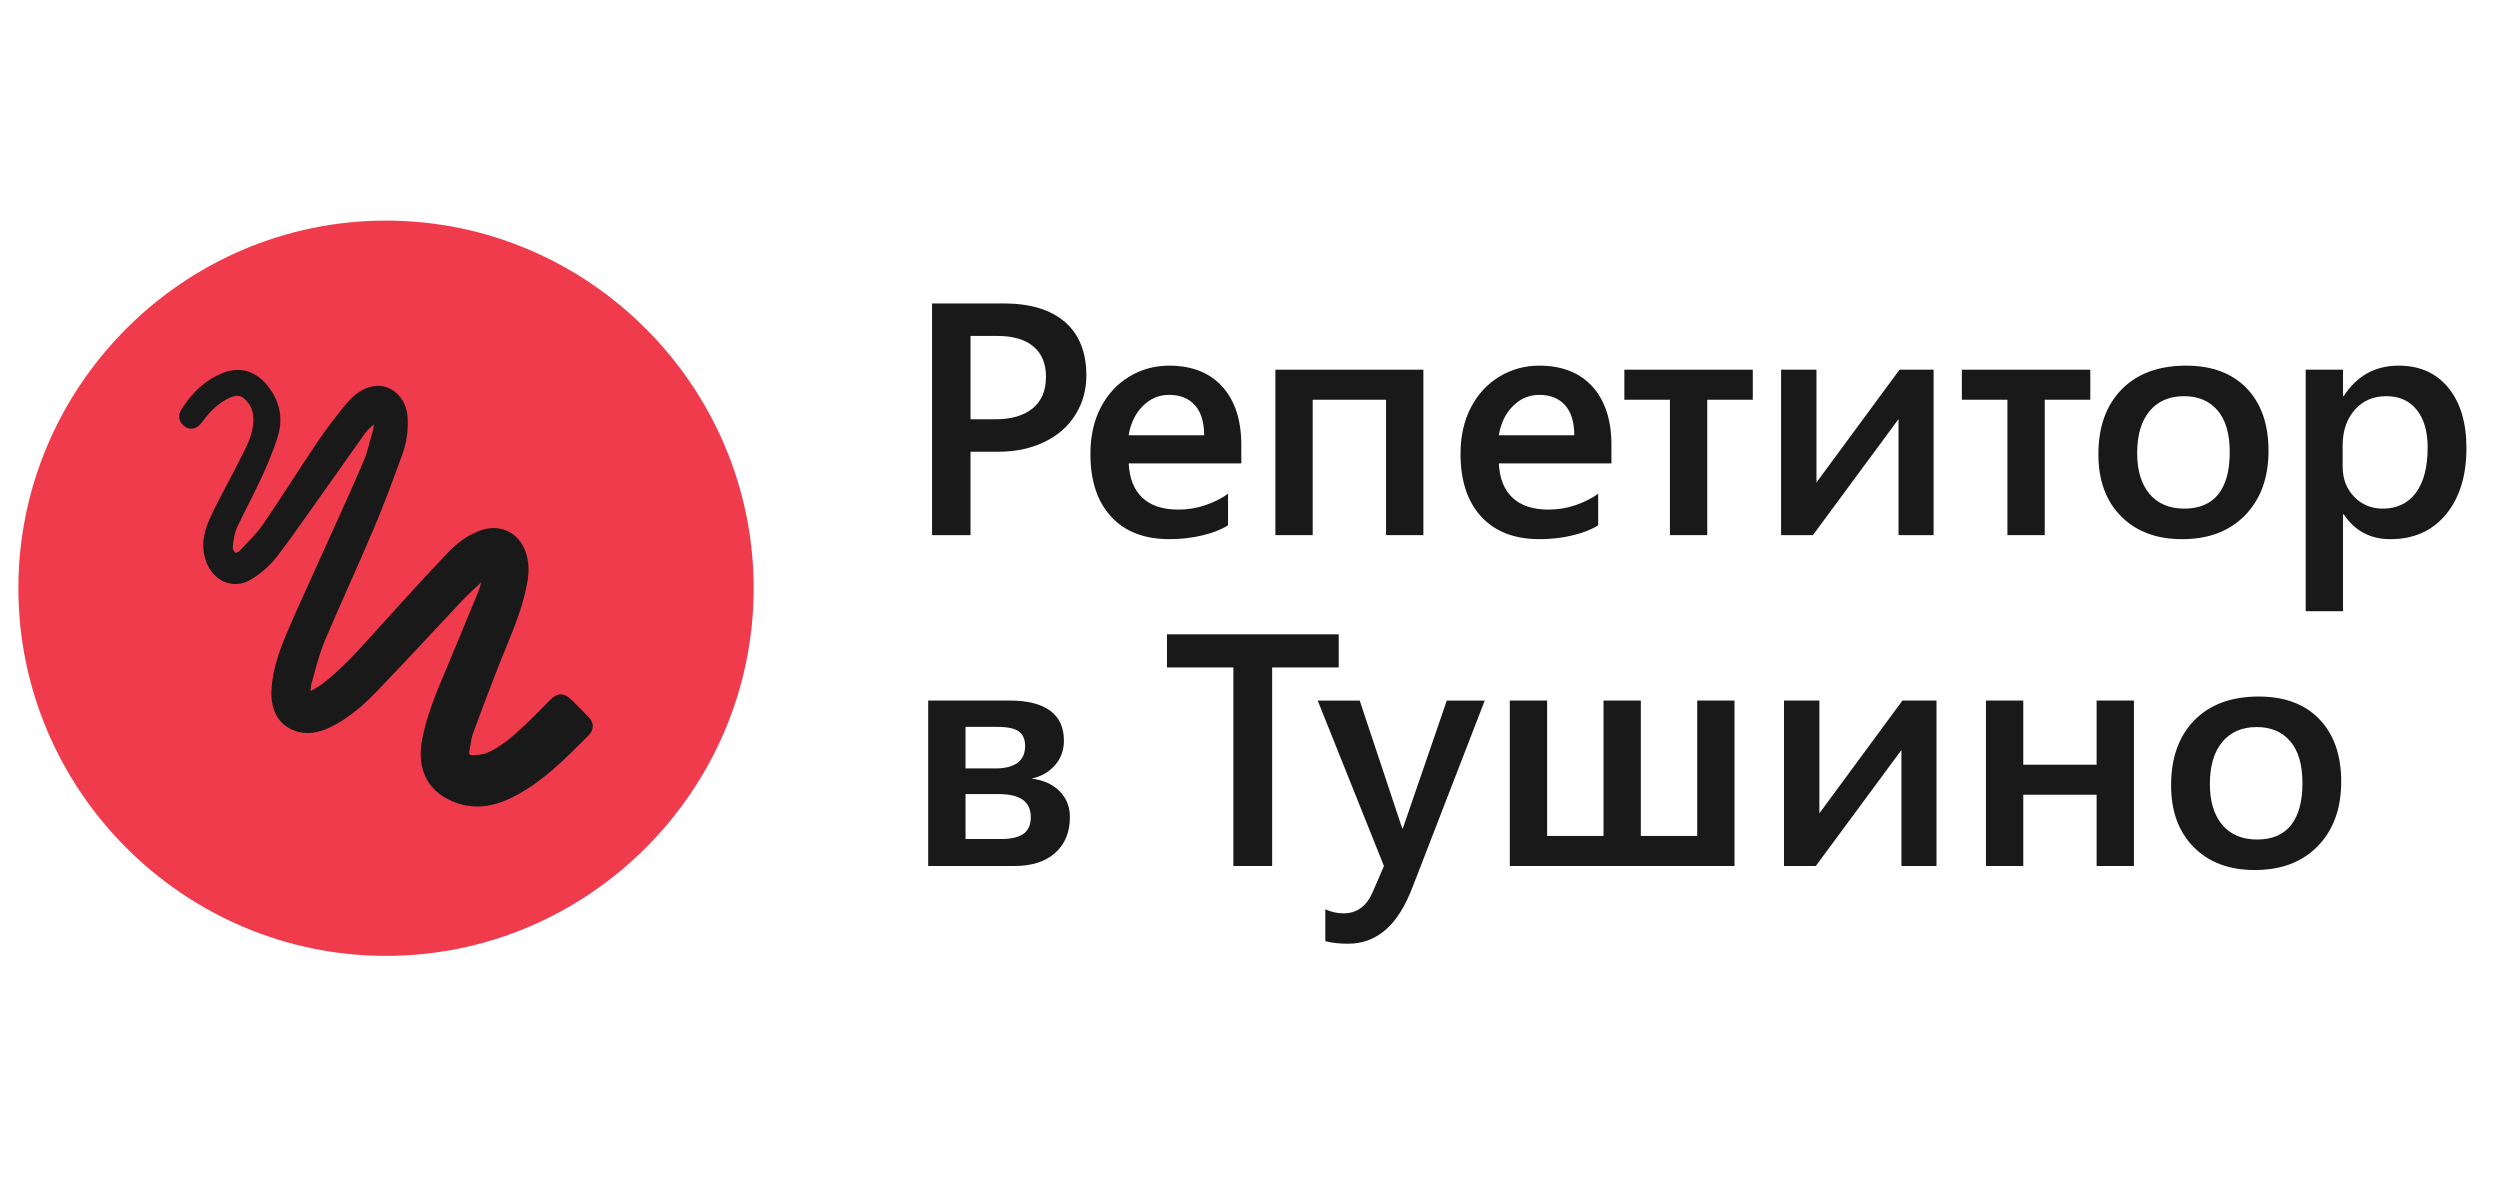
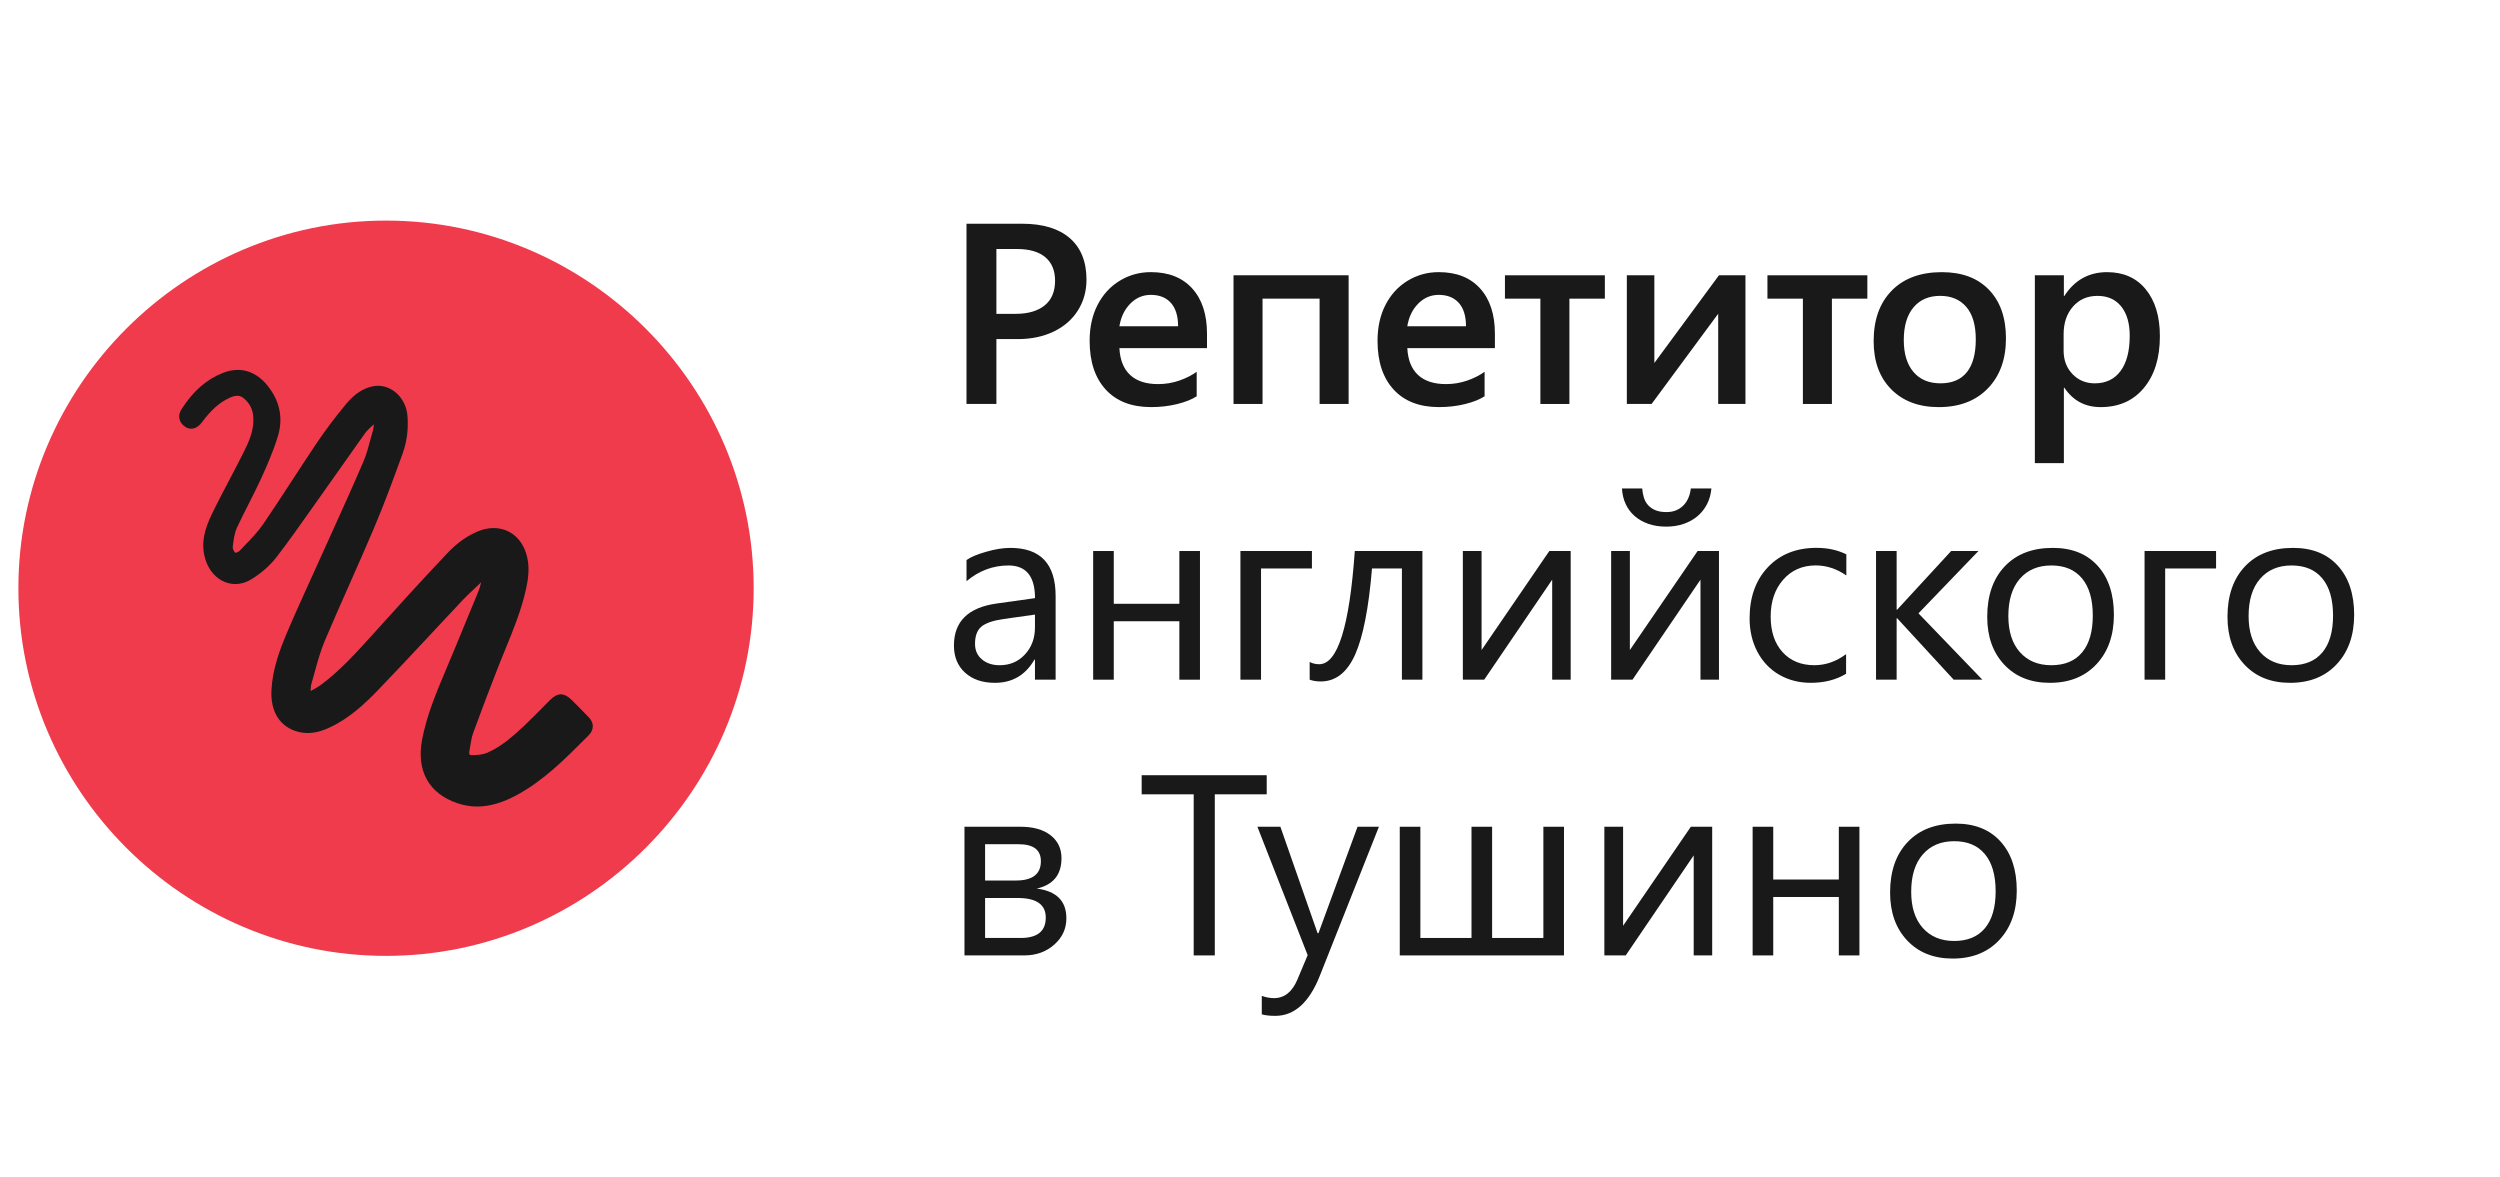
- <svg xmlns="http://www.w3.org/2000/svg" version="1.1" x="0px" y="0px" viewBox="0 0 136 64" enable-background="new 0 0 136 64" xml:space="preserve">
+ <svg xmlns="http://www.w3.org/2000/svg" version="1.1" x="0px" y="0px" viewBox="0 0 136 64" enable-background="new 0 0 136 64">
  <rect fill="none" width="136" height="64" />
  <path fill="#F03B4C" d="M21,12C10,12,1,21,1,32s9,20,20,20s20-9,20-20S32,12,21,12z" />
  <path fill="#191919" d="M25.958,43.875c-0.365,0-0.721-0.06-1.075-0.179c-1.555-0.531-2.237-1.758-1.922-3.455c0.251-1.326,0.778-2.574,1.287-3.782l0.018-0.042c0.353-0.833,0.703-1.684,1.041-2.506c0.242-0.589,0.484-1.178,0.729-1.765c0.044-0.107,0.074-0.221,0.105-0.343c0.011-0.042,0.021-0.083,0.033-0.125h0c-0.112,0.108-0.225,0.214-0.339,0.321c-0.222,0.208-0.452,0.424-0.667,0.649c-0.577,0.612-1.152,1.227-1.726,1.843c-0.944,1.012-1.92,2.059-2.898,3.072c-0.689,0.713-1.534,1.508-2.589,2.001c-0.629,0.306-1.198,0.386-1.738,0.246c-0.985-0.259-1.513-1.088-1.449-2.275c0.054-1.105,0.429-2.131,0.827-3.076c0.411-0.97,0.853-1.943,1.281-2.884c0.202-0.445,0.405-0.89,0.604-1.336c0.202-0.448,0.405-0.896,0.608-1.344c0.559-1.234,1.138-2.51,1.677-3.774c0.168-0.386,0.279-0.807,0.387-1.214c0.049-0.183,0.097-0.366,0.15-0.546c0.022-0.073,0.024-0.157,0.027-0.246c0-0.011,0.001-0.023,0.001-0.034c-0.038,0.037-0.076,0.074-0.115,0.111c-0.131,0.125-0.267,0.254-0.371,0.396c-0.775,1.089-1.543,2.179-2.311,3.269c-0.219,0.308-0.437,0.616-0.654,0.924c-0.595,0.844-1.209,1.716-1.852,2.546c-0.352,0.45-0.819,0.858-1.348,1.182c-0.455,0.284-0.962,0.341-1.428,0.16c-0.507-0.197-0.902-0.654-1.083-1.253c-0.276-0.916,0.015-1.729,0.336-2.403c0.307-0.639,0.643-1.277,0.968-1.895c0.267-0.508,0.544-1.032,0.803-1.556c0.28-0.565,0.55-1.174,0.506-1.869c-0.025-0.428-0.208-0.78-0.544-1.047c-0.204-0.157-0.438-0.154-0.779,0.01c-0.529,0.248-0.984,0.656-1.479,1.324c-0.242,0.327-0.573,0.429-0.864,0.264c-0.186-0.111-0.31-0.27-0.352-0.448c-0.04-0.17-0.004-0.351,0.104-0.521c0.629-0.992,1.37-1.643,2.264-1.99c1.044-0.409,1.994-0.038,2.672,1.043c0.47,0.754,0.573,1.571,0.306,2.43c-0.244,0.795-0.575,1.549-0.894,2.253c-0.216,0.47-0.453,0.938-0.683,1.392c-0.217,0.427-0.441,0.87-0.644,1.307c-0.141,0.315-0.185,0.682-0.227,1.036c-0.013,0.1,0.053,0.244,0.141,0.327c0.049-0.002,0.187-0.056,0.239-0.115c0.097-0.104,0.194-0.205,0.292-0.306c0.349-0.362,0.709-0.736,0.993-1.152c0.544-0.796,1.078-1.617,1.595-2.411c0.429-0.658,0.872-1.339,1.318-2.003c0.493-0.726,1.034-1.444,1.61-2.134c0.458-0.537,0.916-0.835,1.442-0.939c0.42-0.081,0.846,0.028,1.198,0.306c0.395,0.312,0.642,0.795,0.679,1.325c0.054,0.705-0.033,1.381-0.258,2.01c-0.487,1.341-0.991,2.727-1.563,4.07c-0.437,1.034-0.899,2.076-1.346,3.084c-0.445,1.004-0.906,2.043-1.341,3.072c-0.23,0.55-0.392,1.141-0.549,1.712c-0.056,0.205-0.112,0.409-0.171,0.611c-0.028,0.09-0.032,0.199-0.038,0.337c-0.001,0.017-0.001,0.034-0.002,0.052c0.053-0.031,0.103-0.059,0.153-0.087c0.174-0.098,0.324-0.183,0.458-0.286c1.024-0.775,1.906-1.753,2.685-2.617c1.232-1.367,2.667-2.953,4.119-4.487c0.534-0.568,1.091-0.967,1.703-1.217c0.597-0.243,1.199-0.229,1.694,0.041c0.492,0.268,0.837,0.767,0.973,1.404c0.134,0.608,0.04,1.2-0.069,1.699c-0.248,1.14-0.695,2.228-1.127,3.28c-0.121,0.296-0.243,0.591-0.36,0.889c-0.461,1.176-0.918,2.38-1.395,3.679c-0.073,0.207-0.11,0.438-0.146,0.661c-0.019,0.116-0.037,0.231-0.06,0.345c-0.012,0.063-0.004,0.115,0.023,0.148c0.028,0.034,0.071,0.038,0.101,0.037c0.284-0.009,0.566-0.018,0.804-0.111c0.814-0.334,1.465-0.937,2.094-1.521c0.332-0.315,0.657-0.645,0.972-0.964c0.132-0.134,0.263-0.267,0.396-0.4c0.412-0.413,0.764-0.416,1.178-0.01c0.275,0.273,0.587,0.583,0.884,0.896c0.17,0.154,0.264,0.337,0.268,0.526c0.004,0.179-0.074,0.354-0.226,0.505l-0.172,0.172c-1.118,1.121-2.273,2.279-3.703,3.059C27.359,43.664,26.643,43.875,25.958,43.875z" />
-   <path fill="#191919" d="M59.098,20.418c0,0.797-0.199,1.513-0.598,2.149s-0.964,1.129-1.696,1.481s-1.57,0.527-2.514,0.527h-1.494v4.535h-2.092V16.507h3.894c1.447,0,2.559,0.337,3.336,1.011C58.709,18.192,59.098,19.159,59.098,20.418z M56.901,20.489c0-0.709-0.228-1.255-0.682-1.639s-1.114-0.576-1.981-0.576h-1.441v4.535h1.345c0.867,0,1.544-0.196,2.03-0.589S56.901,21.25,56.901,20.489z" />
-   <path fill="#191919" d="M61.401,25.208c0.041,0.82,0.29,1.444,0.747,1.872s1.11,0.642,1.96,0.642c0.51,0,0.999-0.081,1.468-0.242s0.879-0.368,1.23-0.62v1.714c-0.34,0.223-0.797,0.404-1.371,0.545s-1.181,0.211-1.819,0.211c-1.365,0-2.423-0.409-3.173-1.226s-1.125-1.953-1.125-3.406c0-0.961,0.186-1.802,0.558-2.522s0.889-1.282,1.547-1.683c0.66-0.401,1.385-0.602,2.176-0.602c1.242,0,2.207,0.381,2.896,1.143c0.688,0.762,1.032,1.816,1.032,3.164v1.011H61.401z M65.505,23.679c0-0.715-0.167-1.26-0.501-1.635s-0.803-0.563-1.406-0.563c-0.551,0-1.028,0.204-1.433,0.611s-0.659,0.936-0.765,1.586H65.505z" />
-   <path fill="#191919" d="M75.401,29.111v-7.365h-3.99v7.365h-2.03v-9h8.051v9H75.401z" />
-   <path fill="#191919" d="M81.536,25.208c0.041,0.82,0.29,1.444,0.747,1.872s1.11,0.642,1.96,0.642c0.51,0,0.999-0.081,1.468-0.242s0.879-0.368,1.23-0.62v1.714c-0.34,0.223-0.797,0.404-1.371,0.545s-1.181,0.211-1.819,0.211c-1.365,0-2.423-0.409-3.173-1.226s-1.125-1.953-1.125-3.406c0-0.961,0.186-1.802,0.558-2.522s0.889-1.282,1.547-1.683c0.66-0.401,1.385-0.602,2.176-0.602c1.242,0,2.207,0.381,2.896,1.143c0.688,0.762,1.032,1.816,1.032,3.164v1.011H81.536z M85.641,23.679c0-0.715-0.167-1.26-0.501-1.635s-0.803-0.563-1.406-0.563c-0.551,0-1.028,0.204-1.433,0.611s-0.659,0.936-0.765,1.586H85.641z" />
-   <path fill="#191919" d="M92.874,21.746v7.365h-2.03v-7.365h-2.479v-1.635h6.987v1.635H92.874z" />
-   <path fill="#191919" d="M103.28,29.111V22.8l-4.658,6.311h-1.731v-9h1.925v6.135l4.518-6.135h1.854v9H103.28z" />
-   <path fill="#191919" d="M111.234,21.746v7.365h-2.03v-7.365h-2.479v-1.635h6.987v1.635H111.234z" />
-   <path fill="#191919" d="M123.407,24.523c0,1.459-0.422,2.625-1.266,3.498s-1.989,1.31-3.437,1.31c-1.389,0-2.495-0.415-3.317-1.244c-0.824-0.829-1.235-1.953-1.235-3.371c0-1.494,0.422-2.672,1.266-3.533s2.013-1.292,3.507-1.292c1.406,0,2.505,0.412,3.296,1.235S123.407,23.082,123.407,24.523z M121.298,24.593c0-0.996-0.222-1.752-0.664-2.268s-1.05-0.773-1.823-0.773c-0.797,0-1.421,0.27-1.872,0.809s-0.677,1.301-0.677,2.285c0,0.955,0.226,1.698,0.677,2.228s1.081,0.795,1.89,0.795c0.814,0,1.43-0.261,1.846-0.782S121.298,25.601,121.298,24.593z" />
-   <path fill="#191919" d="M134.174,24.374c0,1.512-0.372,2.716-1.116,3.612s-1.752,1.345-3.023,1.345c-1.09,0-1.937-0.451-2.54-1.354h-0.035v5.273h-2.03V20.111h2.03v1.441h0.035c0.715-1.107,1.711-1.661,2.988-1.661c1.148,0,2.051,0.401,2.707,1.204S134.174,22.991,134.174,24.374z M132.064,24.338c0-0.867-0.197-1.548-0.594-2.043c-0.395-0.495-0.947-0.743-1.656-0.743s-1.282,0.249-1.719,0.747s-0.654,1.143-0.654,1.934v1.151c0,0.662,0.208,1.208,0.624,1.639s0.935,0.646,1.556,0.646c0.773,0,1.374-0.287,1.802-0.861S132.064,25.411,132.064,24.338z" />
-   <path fill="#191919" d="M58.202,44.447c0,0.826-0.267,1.477-0.8,1.951s-1.269,0.712-2.206,0.712h-4.702v-9h4.43c0.967,0,1.7,0.184,2.202,0.55c0.5,0.366,0.751,0.909,0.751,1.63c0,0.527-0.166,0.978-0.497,1.35s-0.754,0.61-1.27,0.716c0.645,0.076,1.154,0.304,1.529,0.682S58.202,43.885,58.202,44.447z M55.767,40.58c0-0.352-0.111-0.612-0.334-0.782s-0.609-0.255-1.16-0.255h-1.749v2.259h1.644c0.51,0,0.903-0.101,1.183-0.303C55.627,41.297,55.767,40.99,55.767,40.58z M56.075,44.447c0-0.832-0.577-1.248-1.731-1.248h-1.819v2.443h1.951c0.533,0,0.933-0.094,1.199-0.281S56.075,44.869,56.075,44.447z" />
-   <path fill="#191919" d="M69.205,36.309V47.11h-2.109V36.309h-3.612v-1.802h9.342v1.802H69.205z" />
-   <path fill="#191919" d="M73.345,51.338c-0.504,0-0.92-0.047-1.248-0.141v-1.731c0.322,0.146,0.653,0.22,0.993,0.22c0.721,0,1.248-0.384,1.582-1.151l0.615-1.424l-3.604-9h2.285l2.312,6.952h0.035l2.391-6.952h2.065l-3.902,10.081c-0.41,1.09-0.908,1.887-1.494,2.391S74.112,51.338,73.345,51.338z" />
-   <path fill="#191919" d="M82.134,47.11v-9h2.03v7.365h3.067V38.11h2.03v7.365h3.067V38.11h2.03v9H82.134z" />
-   <path fill="#191919" d="M103.438,47.11V40.8L98.78,47.11h-1.731v-9h1.925v6.135l4.518-6.135h1.854v9H103.438z" />
-   <path fill="#191919" d="M114.056,47.11v-3.876h-3.99v3.876h-2.03v-9h2.03V41.6h3.99V38.11h2.03v9H114.056z" />
-   <path fill="#191919" d="M127.362,42.522c0,1.459-0.422,2.625-1.266,3.498s-1.989,1.31-3.437,1.31c-1.389,0-2.495-0.414-3.317-1.243c-0.824-0.829-1.235-1.953-1.235-3.371c0-1.494,0.422-2.672,1.266-3.533s2.013-1.292,3.507-1.292c1.406,0,2.505,0.412,3.296,1.235S127.362,41.081,127.362,42.522z M125.253,42.593c0-0.996-0.222-1.752-0.664-2.268s-1.05-0.773-1.823-0.773c-0.797,0-1.421,0.27-1.872,0.809s-0.677,1.301-0.677,2.285c0,0.955,0.226,1.698,0.677,2.229s1.081,0.795,1.89,0.795c0.814,0,1.43-0.261,1.846-0.782S125.253,43.601,125.253,42.593z" />
+   <path fill="#191919" d="M59.105,15.214c0,0.62-0.155,1.177-0.465,1.671s-0.75,0.878-1.319,1.152s-1.222,0.41-1.955,0.41h-1.162v3.527h-1.627v-9.803h3.028c1.126,0,1.99,0.262,2.594,0.786C58.803,13.482,59.105,14.234,59.105,15.214z M57.396,15.269c0-0.551-0.177-0.977-0.529-1.275c-0.354-0.298-0.867-0.448-1.542-0.448h-1.121v3.527h1.046c0.675,0,1.201-0.153,1.579-0.458S57.396,15.861,57.396,15.269z" />
+   <path fill="#191919" d="M60.896,18.94c0.032,0.638,0.226,1.124,0.581,1.456s0.863,0.499,1.524,0.499c0.396,0,0.777-0.063,1.142-0.188s0.684-0.286,0.957-0.482v1.333c-0.265,0.173-0.62,0.314-1.066,0.424s-0.918,0.164-1.415,0.164c-1.062,0-1.885-0.318-2.468-0.954s-0.875-1.519-0.875-2.649c0-0.748,0.145-1.401,0.435-1.962c0.289-0.561,0.689-0.997,1.203-1.309c0.512-0.312,1.076-0.468,1.691-0.468c0.966,0,1.717,0.296,2.252,0.889c0.536,0.592,0.804,1.413,0.804,2.461v0.786H60.896z M64.088,17.75c0-0.556-0.13-0.98-0.39-1.271s-0.624-0.438-1.094-0.438c-0.429,0-0.8,0.158-1.114,0.475s-0.513,0.728-0.595,1.234H64.088z" />
+   <path fill="#191919" d="M71.786,21.975v-5.729h-3.104v5.729h-1.579v-7h6.262v7H71.786z" />
+   <path fill="#191919" d="M76.558,18.94c0.032,0.638,0.226,1.124,0.581,1.456s0.863,0.499,1.524,0.499c0.396,0,0.777-0.063,1.142-0.188s0.684-0.286,0.957-0.482v1.333c-0.265,0.173-0.62,0.314-1.066,0.424s-0.918,0.164-1.415,0.164c-1.062,0-1.885-0.318-2.468-0.954s-0.875-1.519-0.875-2.649c0-0.748,0.145-1.401,0.435-1.962c0.289-0.561,0.689-0.997,1.203-1.309c0.512-0.312,1.076-0.468,1.691-0.468c0.966,0,1.717,0.296,2.252,0.889c0.536,0.592,0.804,1.413,0.804,2.461v0.786H76.558z M79.75,17.75c0-0.556-0.13-0.98-0.39-1.271s-0.624-0.438-1.094-0.438c-0.429,0-0.8,0.158-1.114,0.475s-0.513,0.728-0.595,1.234H79.75z" />
+   <path fill="#191919" d="M85.376,16.247v5.729h-1.579v-5.729h-1.928v-1.271h5.435v1.271H85.376z" />
+   <path fill="#191919" d="M93.47,21.975v-4.908l-3.623,4.908H88.5v-7h1.497v4.771l3.514-4.771h1.442v7H93.47z" />
+   <path fill="#191919" d="M99.656,16.247v5.729h-1.579v-5.729h-1.928v-1.271h5.435v1.271H99.656z" />
+   <path fill="#191919" d="M109.124,18.407c0,1.135-0.328,2.042-0.984,2.721s-1.547,1.019-2.673,1.019c-1.08,0-1.94-0.322-2.581-0.967c-0.64-0.645-0.96-1.519-0.96-2.622c0-1.162,0.328-2.078,0.984-2.748s1.565-1.005,2.728-1.005c1.094,0,1.948,0.32,2.563,0.96S109.124,17.286,109.124,18.407z M107.483,18.461c0-0.775-0.172-1.363-0.516-1.764c-0.345-0.401-0.817-0.602-1.419-0.602c-0.62,0-1.105,0.209-1.456,0.629s-0.526,1.012-0.526,1.777c0,0.743,0.176,1.32,0.526,1.733s0.841,0.619,1.47,0.619c0.634,0,1.112-0.203,1.436-0.608S107.483,19.245,107.483,18.461z" />
+   <path fill="#191919" d="M117.498,18.291c0,1.176-0.289,2.112-0.868,2.81s-1.362,1.046-2.352,1.046c-0.848,0-1.506-0.351-1.976-1.053h-0.027v4.102h-1.579v-10.22h1.579v1.121h0.027c0.556-0.861,1.331-1.292,2.324-1.292c0.894,0,1.595,0.312,2.105,0.937S117.498,17.215,117.498,18.291z M115.857,18.263c0-0.674-0.154-1.204-0.461-1.589c-0.309-0.385-0.737-0.578-1.289-0.578s-0.997,0.194-1.336,0.581c-0.34,0.387-0.51,0.889-0.51,1.504v0.896c0,0.515,0.162,0.94,0.485,1.275s0.727,0.502,1.21,0.502c0.602,0,1.068-0.223,1.401-0.67S115.857,19.097,115.857,18.263z" />
+   <path fill="#191919" d="M57.423,36.975h-1.121v-1.094h-0.027c-0.487,0.844-1.205,1.265-2.153,1.265c-0.675,0-1.215-0.184-1.62-0.55c-0.405-0.367-0.608-0.86-0.608-1.48c0-1.303,0.771-2.064,2.311-2.283l2.099-0.294c0-1.185-0.48-1.777-1.442-1.777c-0.843,0-1.604,0.285-2.283,0.854v-1.148c0.205-0.155,0.556-0.304,1.053-0.448s0.938-0.215,1.326-0.215c1.646,0,2.468,0.873,2.468,2.618V36.975z M56.302,33.434l-1.695,0.239c-0.579,0.082-0.984,0.22-1.217,0.414c-0.232,0.193-0.349,0.507-0.349,0.939c0,0.352,0.125,0.633,0.376,0.845s0.572,0.317,0.964,0.317c0.556,0,1.015-0.195,1.378-0.588c0.361-0.392,0.543-0.882,0.543-1.47V33.434z" />
+   <path fill="#191919" d="M65.278,36.975h-1.121v-3.179h-3.568v3.179h-1.121v-7h1.121v2.871h3.568v-2.871h1.121V36.975z" />
+   <path fill="#191919" d="M71.369,30.925H68.6v6.049h-1.121v-7h3.89V30.925z" />
+   <path fill="#191919" d="M77.378,36.975h-1.114v-6.049h-1.627c-0.178,2.151-0.484,3.712-0.919,4.686c-0.436,0.973-1.059,1.459-1.87,1.459c-0.224,0-0.424-0.031-0.602-0.096v-0.964c0.155,0.082,0.328,0.123,0.52,0.123c1.003,0,1.647-2.053,1.935-6.159h3.678V36.975z" />
+   <path fill="#191919" d="M85.444,36.975h-1.005v-5.441l-3.698,5.441h-1.162v-7h1.019v5.386l3.685-5.386h1.162V36.975z" />
+   <path fill="#191919" d="M93.511,36.975h-1.005v-5.441l-3.698,5.441h-1.162v-7h1.019v5.386l3.685-5.386h1.162V36.975z M93.101,26.571c-0.027,0.31-0.106,0.592-0.235,0.848c-0.131,0.255-0.303,0.474-0.517,0.656s-0.466,0.324-0.755,0.424c-0.29,0.1-0.607,0.15-0.954,0.15c-0.351,0-0.67-0.049-0.957-0.147s-0.535-0.237-0.745-0.417s-0.375-0.397-0.496-0.653c-0.12-0.255-0.189-0.542-0.208-0.861h1.101c0.014,0.178,0.045,0.344,0.092,0.499c0.049,0.155,0.123,0.291,0.227,0.407c0.102,0.116,0.234,0.208,0.396,0.277c0.161,0.068,0.363,0.103,0.604,0.103c0.21,0,0.394-0.035,0.55-0.106c0.158-0.071,0.291-0.165,0.4-0.284s0.195-0.255,0.256-0.41c0.063-0.155,0.102-0.317,0.12-0.485H93.101z" />
+   <path fill="#191919" d="M100.429,36.653c-0.542,0.328-1.183,0.492-1.921,0.492c-0.638,0-1.211-0.146-1.719-0.44c-0.509-0.294-0.904-0.71-1.187-1.248c-0.282-0.537-0.424-1.142-0.424-1.812c0-1.157,0.331-2.087,0.995-2.789c0.662-0.702,1.546-1.053,2.648-1.053c0.61,0,1.15,0.119,1.62,0.355v1.148c-0.524-0.365-1.08-0.547-1.668-0.547c-0.725,0-1.313,0.259-1.767,0.776c-0.454,0.517-0.681,1.186-0.681,2.006c0,0.816,0.216,1.461,0.646,1.935c0.432,0.475,1.009,0.711,1.733,0.711c0.61,0,1.185-0.2,1.723-0.602V36.653z" />
+   <path fill="#191919" d="M107.839,36.975h-1.559l-3.076-3.343h-0.027v3.343h-1.121v-7h1.121v3.192h0.027l2.939-3.192h1.483l-3.261,3.39L107.839,36.975z" />
+   <path fill="#191919" d="M114.996,33.447c0,1.112-0.315,2.007-0.946,2.684c-0.632,0.677-1.479,1.015-2.54,1.015c-1.034,0-1.86-0.329-2.478-0.987c-0.618-0.659-0.927-1.525-0.927-2.602c0-1.157,0.316-2.072,0.95-2.744s1.506-1.008,2.618-1.008c1.039,0,1.853,0.325,2.44,0.974S114.996,32.317,114.996,33.447z M113.848,33.488c0-0.879-0.194-1.554-0.585-2.023c-0.389-0.469-0.946-0.704-1.671-0.704c-0.72,0-1.29,0.24-1.709,0.721s-0.629,1.159-0.629,2.033c0,0.839,0.211,1.494,0.632,1.966c0.422,0.472,0.99,0.707,1.706,0.707c0.729,0,1.287-0.232,1.675-0.697S113.848,34.359,113.848,33.488z" />
+   <path fill="#191919" d="M120.554,30.925h-2.769v6.049h-1.121v-7h3.89V30.925z" />
+   <path fill="#191919" d="M128.066,33.447c0,1.112-0.315,2.007-0.946,2.684c-0.632,0.677-1.479,1.015-2.54,1.015c-1.034,0-1.86-0.329-2.478-0.987c-0.618-0.659-0.927-1.525-0.927-2.602c0-1.157,0.316-2.072,0.95-2.744s1.506-1.008,2.618-1.008c1.039,0,1.853,0.325,2.44,0.974S128.066,32.317,128.066,33.447z M126.918,33.488c0-0.879-0.194-1.554-0.585-2.023c-0.389-0.469-0.946-0.704-1.671-0.704c-0.72,0-1.29,0.24-1.709,0.721s-0.629,1.159-0.629,2.033c0,0.839,0.211,1.494,0.632,1.966c0.422,0.472,0.99,0.707,1.706,0.707c0.729,0,1.287-0.232,1.675-0.697S126.918,34.359,126.918,33.488z" />
+   <path fill="#191919" d="M58.011,49.958c0,0.565-0.221,1.042-0.663,1.433c-0.442,0.389-0.986,0.584-1.634,0.584h-3.247v-7h3.049c0.692,0,1.237,0.154,1.634,0.461c0.396,0.309,0.595,0.724,0.595,1.248c0,0.902-0.449,1.454-1.347,1.654C57.473,48.475,58.011,49.015,58.011,49.958z M56.624,46.848c0-0.615-0.405-0.923-1.217-0.923h-1.818V47.9h1.675C56.17,47.9,56.624,47.55,56.624,46.848z M56.89,49.917c0-0.711-0.508-1.066-1.524-1.066h-1.777v2.174h1.941C56.437,51.024,56.89,50.655,56.89,49.917z" />
+   <path fill="#191919" d="M68.908,43.211h-2.823v8.764h-1.148v-8.764h-2.83v-1.039h6.802V43.211z" />
+   <path fill="#191919" d="M75.013,44.975l-3.22,8.121c-0.574,1.444-1.381,2.167-2.42,2.167c-0.292,0-0.536-0.027-0.732-0.082v-1.005c0.237,0.082,0.457,0.123,0.657,0.123c0.569,0,0.996-0.335,1.278-1.005l0.561-1.333l-2.735-6.986h1.251l2.023,5.79h0.048l2.126-5.79H75.013z" />
+   <path fill="#191919" d="M85.082,51.975h-8.935v-7h1.121v6.05h2.782v-6.05h1.121v6.05h2.789v-6.05h1.121V51.975z" />
+   <path fill="#191919" d="M93.142,51.975h-1.005v-5.441l-3.698,5.441h-1.162v-7h1.019v5.387l3.685-5.387h1.162V51.975z" />
+   <path fill="#191919" d="M101.153,51.975h-1.121v-3.179h-3.568v3.179h-1.121v-7h1.121v2.871h3.568v-2.871h1.121V51.975z" />
+   <path fill="#191919" d="M109.712,48.447c0,1.112-0.315,2.006-0.946,2.684c-0.632,0.676-1.479,1.015-2.54,1.015c-1.034,0-1.86-0.329-2.478-0.987c-0.618-0.659-0.927-1.526-0.927-2.602c0-1.157,0.316-2.072,0.95-2.744c0.634-0.673,1.506-1.009,2.618-1.009c1.039,0,1.853,0.325,2.44,0.974C109.418,46.428,109.712,47.317,109.712,48.447z M108.563,48.488c0-0.88-0.194-1.554-0.585-2.023c-0.389-0.47-0.946-0.704-1.671-0.704c-0.72,0-1.29,0.24-1.709,0.722c-0.419,0.48-0.629,1.158-0.629,2.033c0,0.839,0.211,1.494,0.632,1.965c0.422,0.473,0.99,0.708,1.706,0.708c0.729,0,1.287-0.232,1.675-0.697S108.563,49.358,108.563,48.488z" />
</svg>
